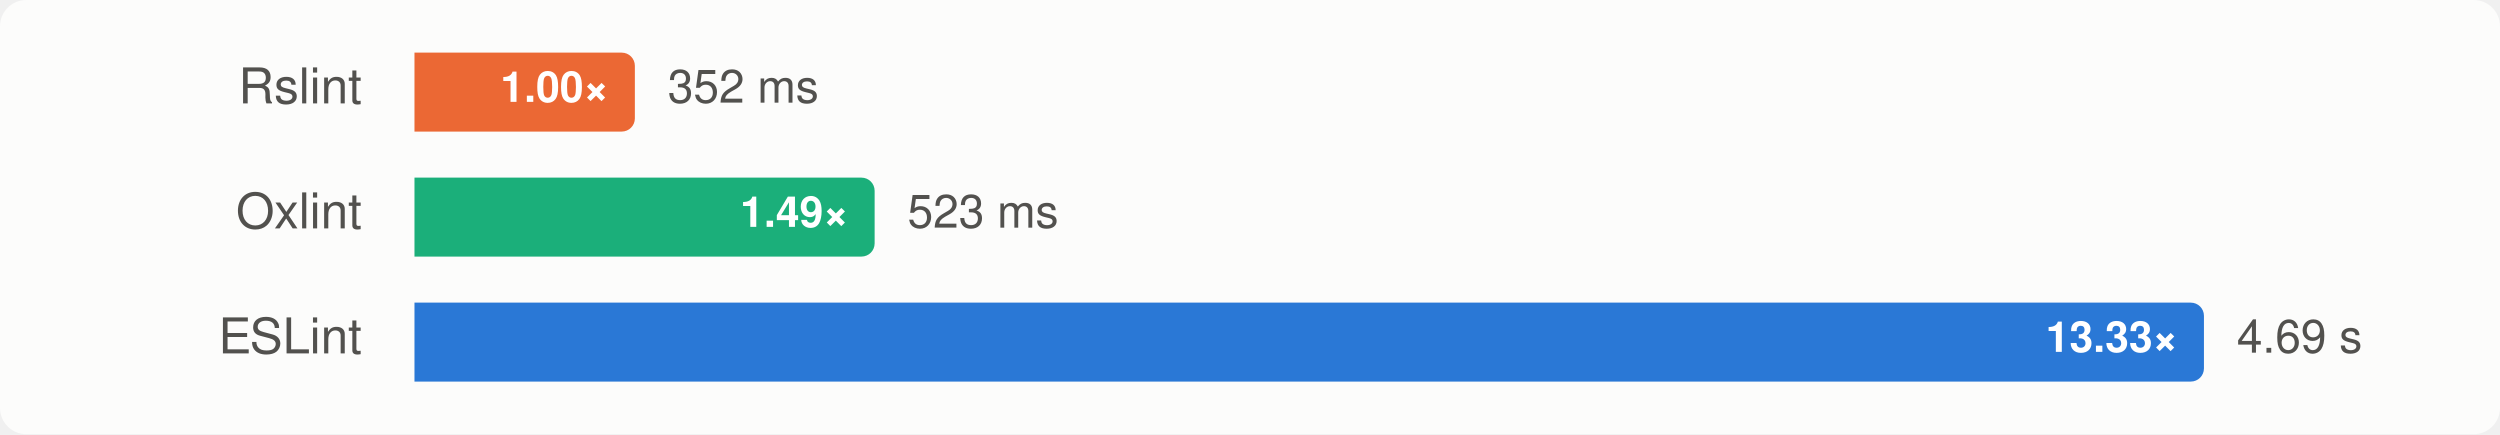
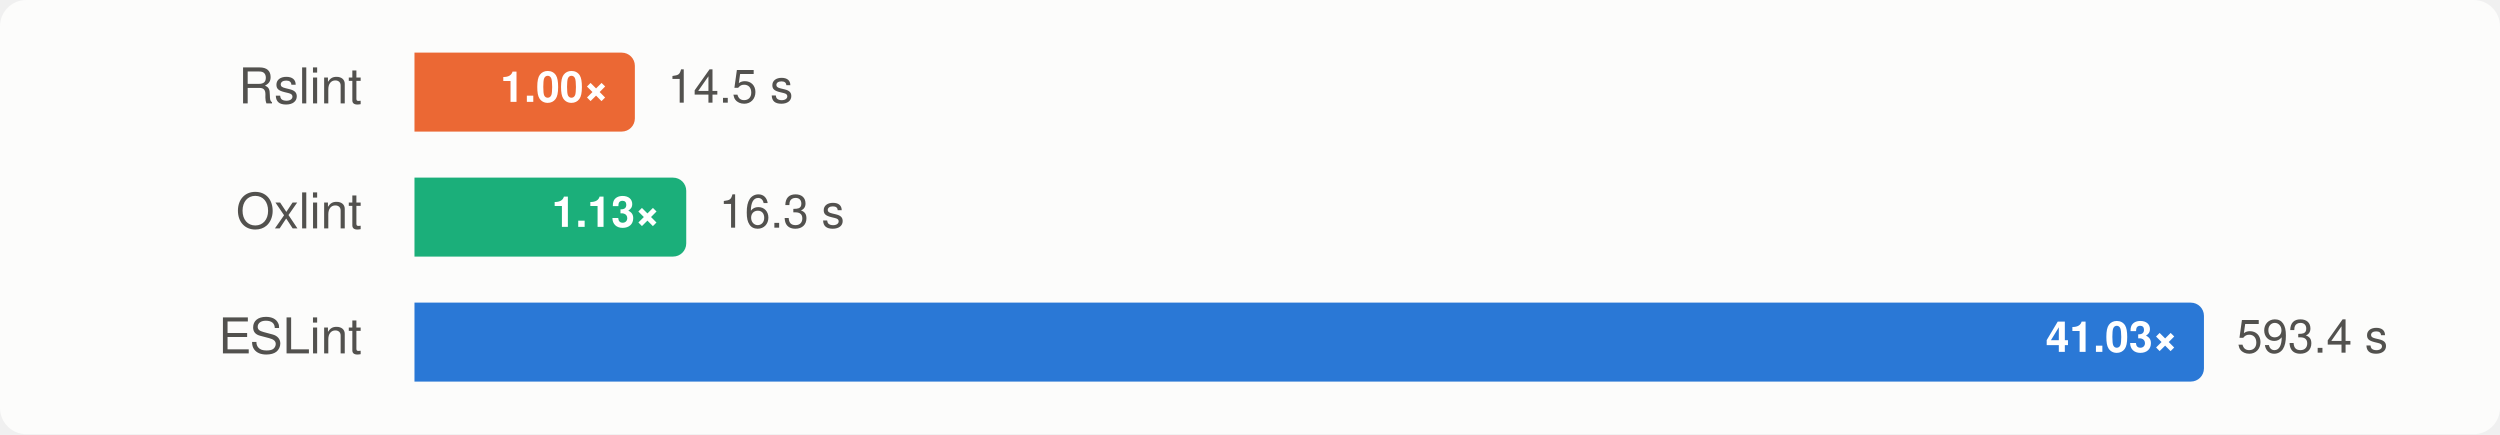
<svg xmlns="http://www.w3.org/2000/svg" width="760" height="132" viewBox="0 0 760 132" font-family="-apple-system, BlinkMacSystemFont, 'Segoe UI', Helvetica, Arial, sans-serif" role="img" aria-label="Group A, vscode: median wall time, lower is better">
  <style>
    .surface { fill: #fcfcfb; }
    .t-primary { fill: #0b0b0b; }
    .t-secondary { fill: #52514e; }
    .ratio { fill: #ffffff; }
    .bar-eslint { fill: #2a78d6; }
    .bar-rslint { fill: #eb6834; }
    .bar-oxlint { fill: #1baf7a; }
    .bar-biome { fill: #eda100; }
    @media (prefers-color-scheme: dark) {
      .surface { fill: #1a1a19; }
      .t-primary { fill: #f0efec; }
      .t-secondary { fill: #c3c2b7; }
      .bar-eslint { fill: #3987e5; }
      .bar-rslint { fill: #d95926; }
      .bar-oxlint { fill: #199e70; }
      .bar-biome { fill: #c98500; }
    }
  </style>
  <rect class="surface" width="760" height="132" rx="8" />
  <g>
    <text class="t-secondary" x="110" y="28" text-anchor="end" dominant-baseline="central" font-size="15">Rslint</text>
    <path class="bar-rslint" d="M126,16H189A4,4 0 0 1 193,20V36A4,4 0 0 1 189,40H126Z" />
    <text class="ratio" x="185" y="28" text-anchor="end" dominant-baseline="central" font-size="13" font-weight="700">1.00×</text>
-     <text class="t-secondary" x="203" y="28" dominant-baseline="central" font-size="14">352 ms</text>
+     <text class="t-secondary" x="203" y="28" dominant-baseline="central" font-size="14">14.5 s</text>
  </g>
  <g>
    <text class="t-secondary" x="110" y="66" text-anchor="end" dominant-baseline="central" font-size="15">Oxlint</text>
-     <path class="bar-oxlint" d="M126,54H261.888A4,4 0 0 1 265.888,58V74A4,4 0 0 1 261.888,78H126Z" />
-     <text class="ratio" x="257.888" y="66" text-anchor="end" dominant-baseline="central" font-size="13" font-weight="700">1.49×</text>
-     <text class="t-secondary" x="275.888" y="66" dominant-baseline="central" font-size="14">523 ms</text>
+     <path class="bar-oxlint" d="M126,54H204.617A4,4 0 0 1 208.617,58V74A4,4 0 0 1 204.617,78H126Z" />
+     <text class="ratio" x="200.617" y="66" text-anchor="end" dominant-baseline="central" font-size="13" font-weight="700">1.13×</text>
+     <text class="t-secondary" x="218.617" y="66" dominant-baseline="central" font-size="14">16.3 s</text>
  </g>
  <g>
    <text class="t-secondary" x="110" y="104" text-anchor="end" dominant-baseline="central" font-size="15">ESLint</text>
    <path class="bar-eslint" d="M126,92H666A4,4 0 0 1 670,96V112A4,4 0 0 1 666,116H126Z" />
-     <text class="ratio" x="662" y="104" text-anchor="end" dominant-baseline="central" font-size="13" font-weight="700">13.33×</text>
-     <text class="t-secondary" x="680" y="104" dominant-baseline="central" font-size="14">4.69 s</text>
+     <text class="ratio" x="662" y="104" text-anchor="end" dominant-baseline="central" font-size="13" font-weight="700">41.03×</text>
+     <text class="t-secondary" x="680" y="104" dominant-baseline="central" font-size="14">593.4 s</text>
  </g>
</svg>
